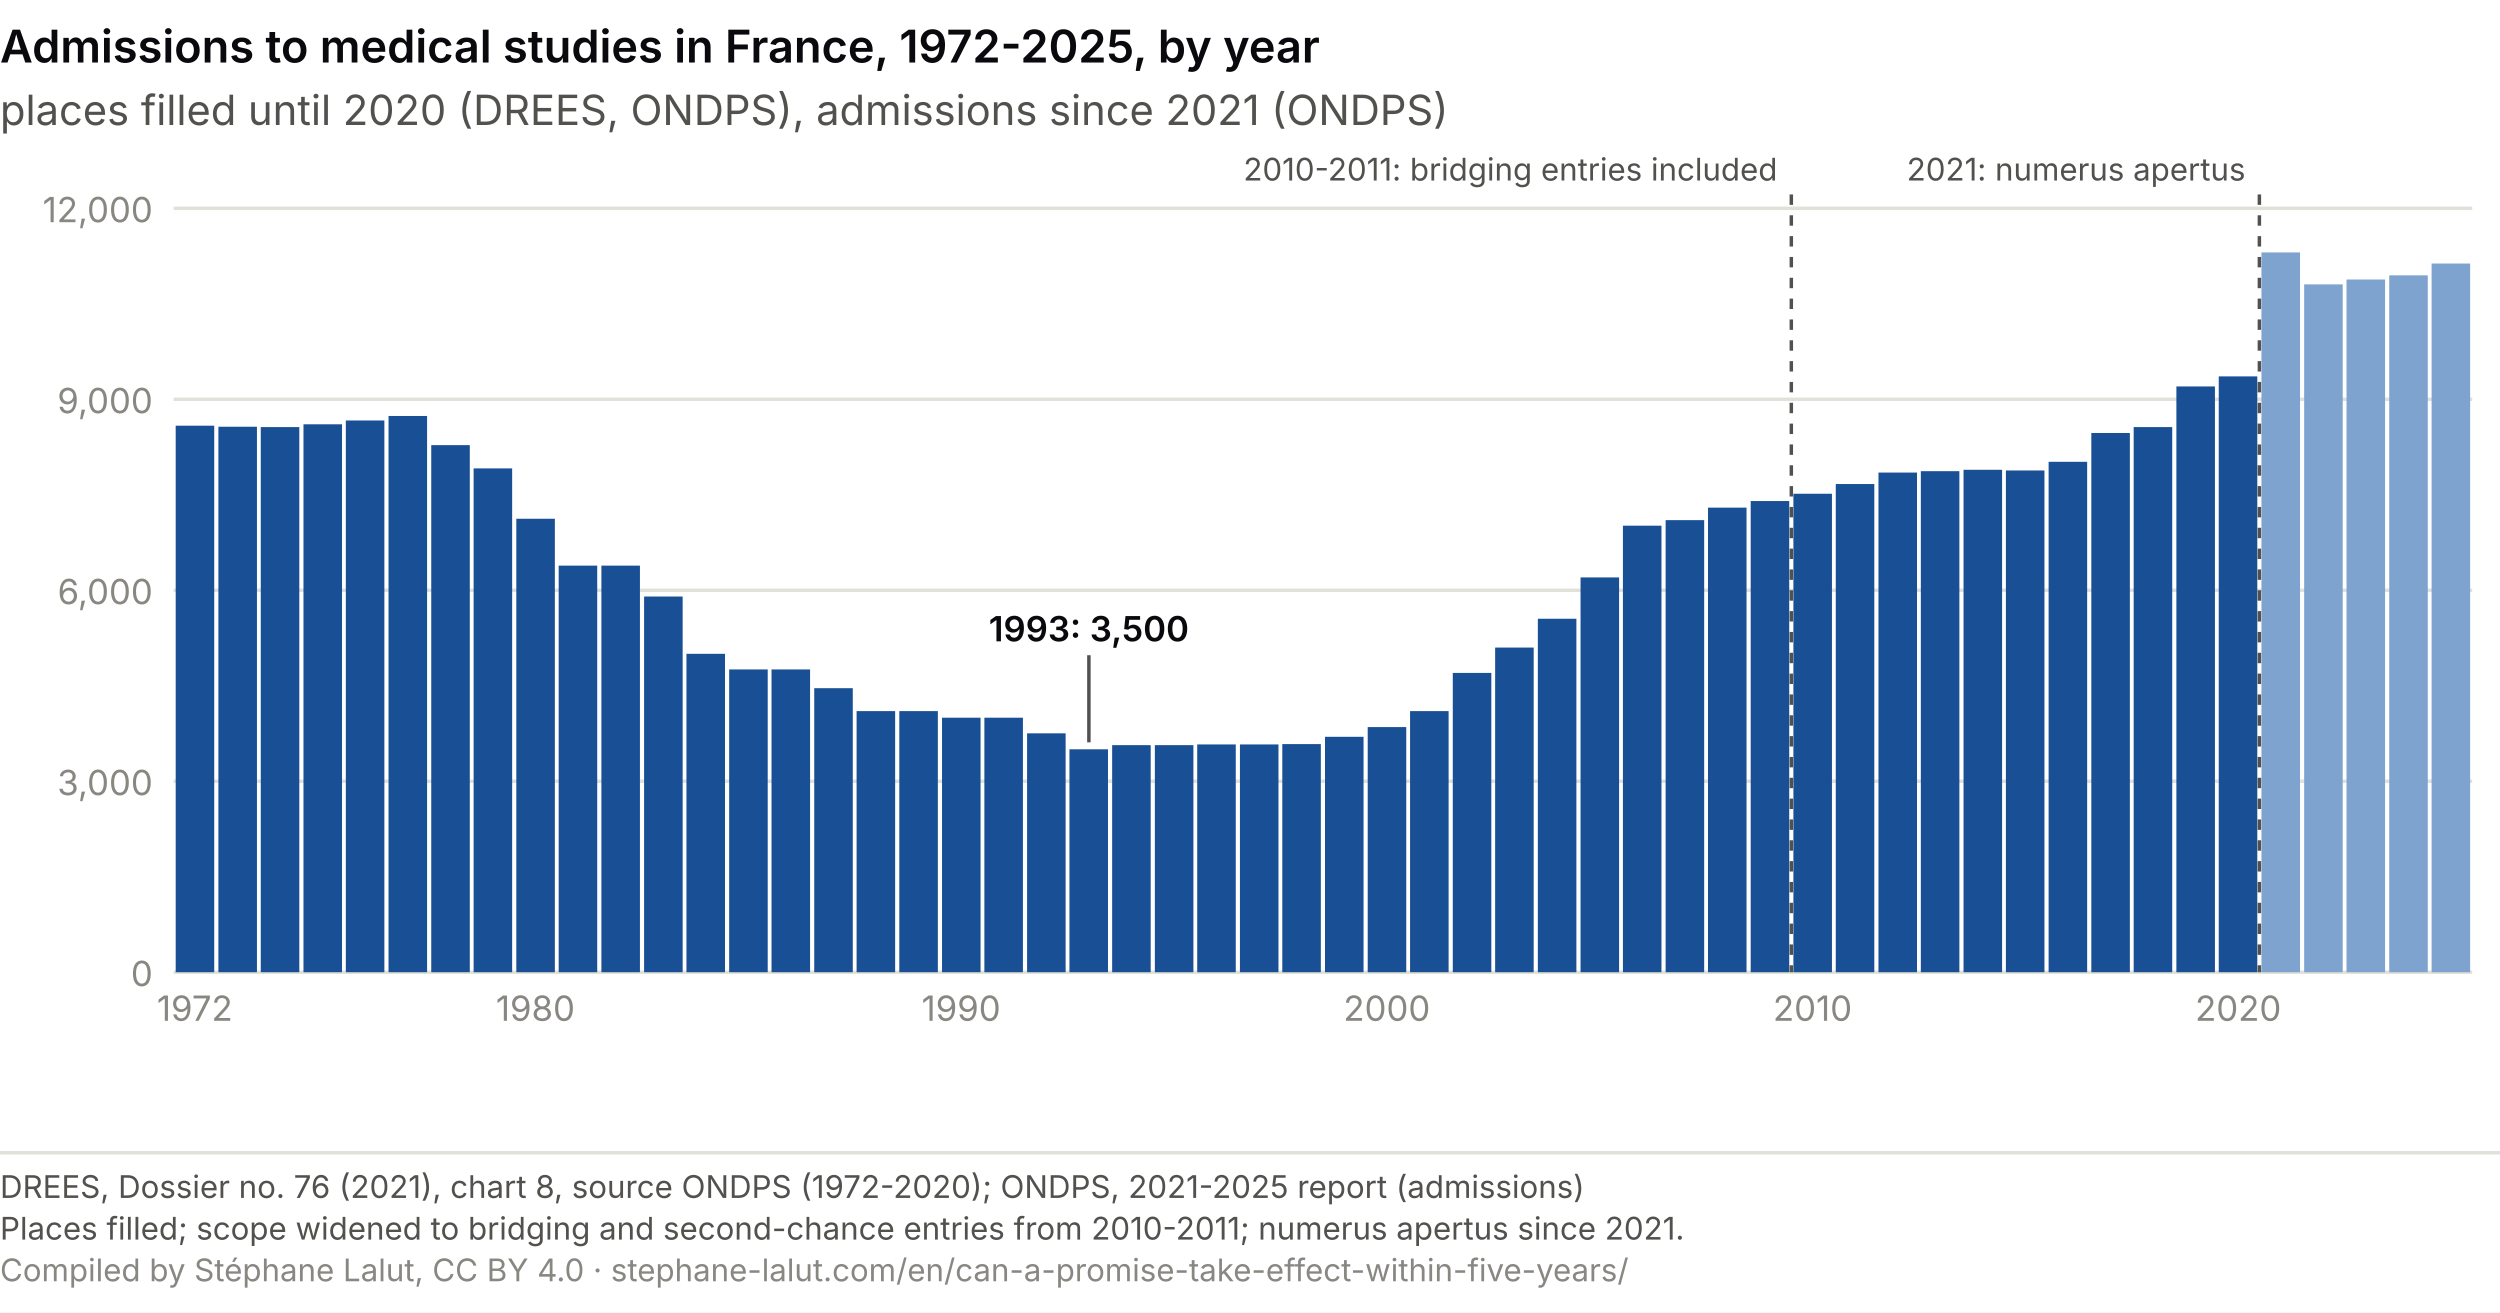
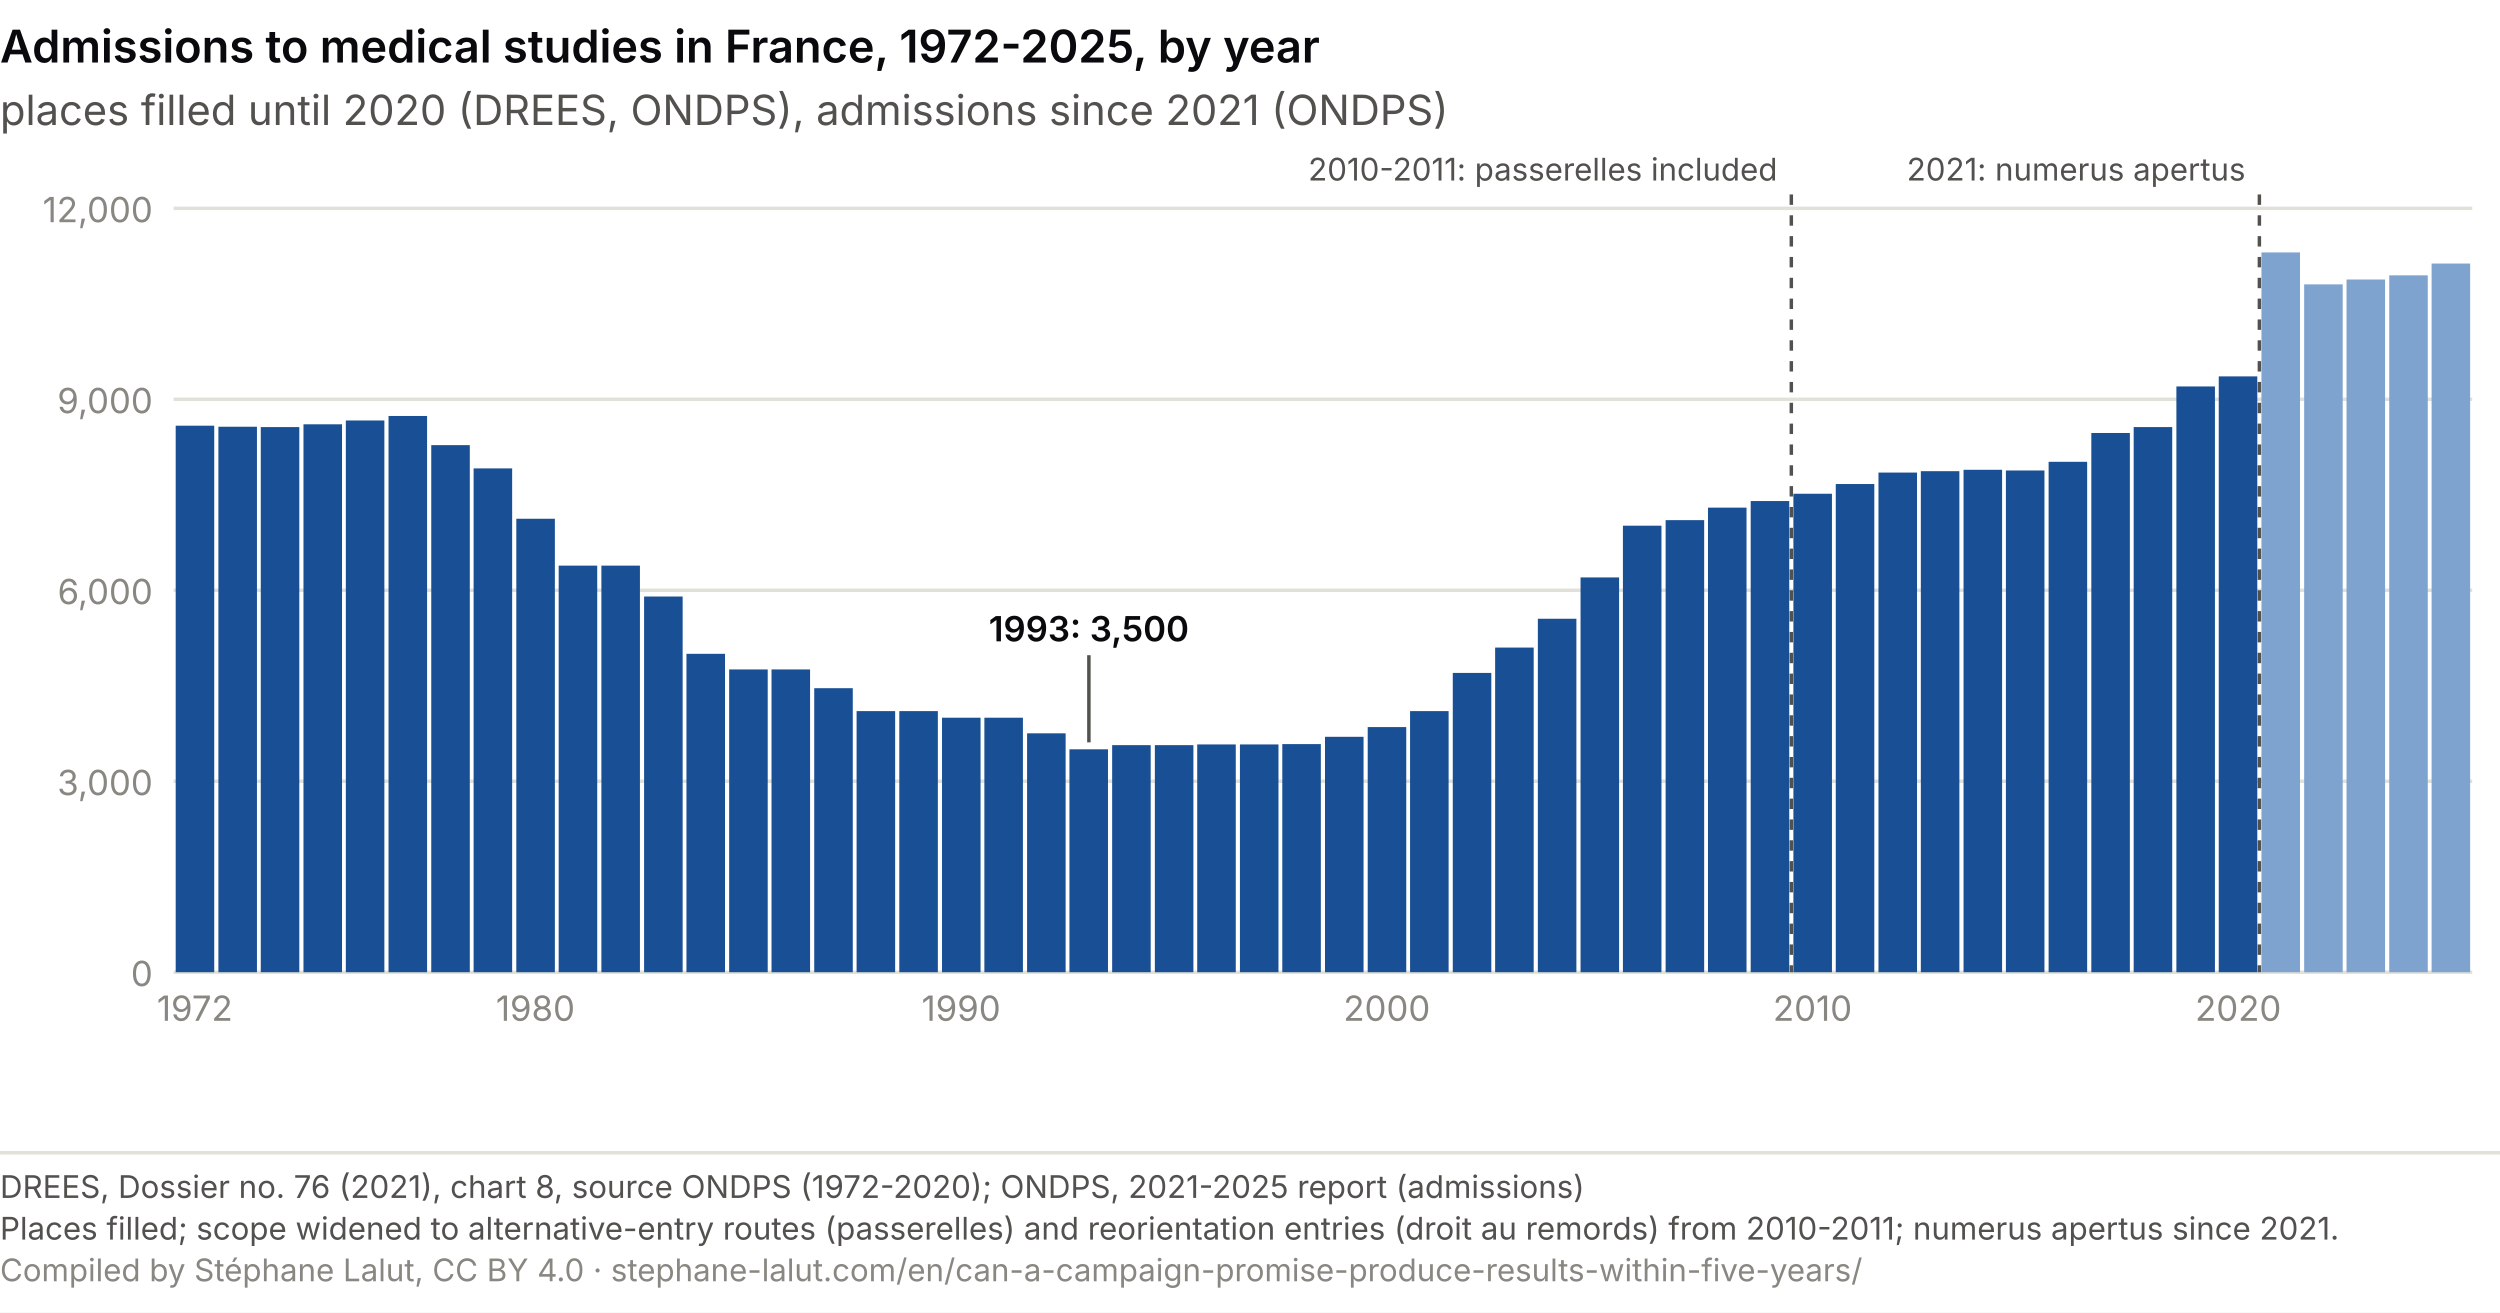
<svg xmlns="http://www.w3.org/2000/svg" viewBox="0 0 720 378" role="img" font-variant-numeric="tabular-nums" aria-labelledby="da-t da-d" font-family="system-ui, -apple-system, Segoe UI, sans-serif">
  <rect width="720" height="378" fill="#ffffff" />
  <text x="0.0" y="18.0" font-size="13" fill="#0A0A0E" text-anchor="start" font-weight="600">Admissions to medical studies in France, 1972-2025, by year</text>
  <text x="0.0" y="36.0" font-size="12" fill="#52514e" text-anchor="start">places filled until 2020 (DREES, ONDPS), admissions since 2021 (ONDPS)</text>
  <line x1="50" y1="280.0" x2="712" y2="280.0" stroke="#e1e0d9" />
  <text x="44.0" y="284.0" font-size="10" fill="#898781" text-anchor="end">0</text>
  <line x1="50" y1="225.0" x2="712" y2="225.0" stroke="#e1e0d9" />
  <text x="44.0" y="229.0" font-size="10" fill="#898781" text-anchor="end">3,000</text>
  <line x1="50" y1="170.0" x2="712" y2="170.0" stroke="#e1e0d9" />
  <text x="44.0" y="174.0" font-size="10" fill="#898781" text-anchor="end">6,000</text>
  <line x1="50" y1="115.0" x2="712" y2="115.0" stroke="#e1e0d9" />
  <text x="44.0" y="119.0" font-size="10" fill="#898781" text-anchor="end">9,000</text>
  <line x1="50" y1="60.0" x2="712" y2="60.0" stroke="#e1e0d9" />
  <text x="44.0" y="64.0" font-size="10" fill="#898781" text-anchor="end">12,000</text>
  <rect x="50.6" y="122.6" width="11.1" height="157.4" fill="#184f95" />
  <text x="56.1" y="294.0" font-size="10" fill="#898781" text-anchor="middle">1972</text>
  <rect x="62.9" y="122.9" width="11.1" height="157.1" fill="#184f95" />
  <rect x="75.1" y="123.0" width="11.1" height="157.0" fill="#184f95" />
  <rect x="87.4" y="122.2" width="11.1" height="157.8" fill="#184f95" />
  <rect x="99.6" y="121.1" width="11.1" height="158.9" fill="#184f95" />
  <rect x="111.9" y="119.8" width="11.1" height="160.2" fill="#184f95" />
  <rect x="124.2" y="128.2" width="11.1" height="151.8" fill="#184f95" />
  <rect x="136.4" y="134.9" width="11.1" height="145.1" fill="#184f95" />
  <rect x="148.7" y="149.4" width="11.1" height="130.6" fill="#184f95" />
  <text x="154.2" y="294.0" font-size="10" fill="#898781" text-anchor="middle">1980</text>
  <rect x="160.9" y="162.9" width="11.1" height="117.1" fill="#184f95" />
  <rect x="173.2" y="162.9" width="11.1" height="117.1" fill="#184f95" />
  <rect x="185.5" y="171.8" width="11.1" height="108.2" fill="#184f95" />
  <rect x="197.7" y="188.3" width="11.1" height="91.7" fill="#184f95" />
  <rect x="210.0" y="192.8" width="11.1" height="87.2" fill="#184f95" />
  <rect x="222.2" y="192.8" width="11.1" height="87.2" fill="#184f95" />
  <rect x="234.5" y="198.2" width="11.1" height="81.8" fill="#184f95" />
  <rect x="246.7" y="204.8" width="11.1" height="75.2" fill="#184f95" />
  <rect x="259.0" y="204.8" width="11.1" height="75.2" fill="#184f95" />
  <rect x="271.3" y="206.7" width="11.1" height="73.3" fill="#184f95" />
  <text x="276.8" y="294.0" font-size="10" fill="#898781" text-anchor="middle">1990</text>
  <rect x="283.5" y="206.7" width="11.1" height="73.3" fill="#184f95" />
  <rect x="295.8" y="211.2" width="11.1" height="68.8" fill="#184f95" />
  <rect x="308.0" y="215.8" width="11.1" height="64.2" fill="#184f95" />
  <rect x="320.3" y="214.6" width="11.1" height="65.4" fill="#184f95" />
  <rect x="332.6" y="214.6" width="11.1" height="65.4" fill="#184f95" />
  <rect x="344.8" y="214.4" width="11.1" height="65.6" fill="#184f95" />
  <rect x="357.1" y="214.4" width="11.1" height="65.6" fill="#184f95" />
  <rect x="369.3" y="214.3" width="11.1" height="65.7" fill="#184f95" />
  <rect x="381.6" y="212.2" width="11.1" height="67.8" fill="#184f95" />
  <rect x="393.9" y="209.4" width="11.1" height="70.6" fill="#184f95" />
  <text x="399.4" y="294.0" font-size="10" fill="#898781" text-anchor="middle">2000</text>
  <rect x="406.1" y="204.8" width="11.1" height="75.2" fill="#184f95" />
  <rect x="418.4" y="193.8" width="11.1" height="86.2" fill="#184f95" />
  <rect x="430.6" y="186.5" width="11.1" height="93.5" fill="#184f95" />
  <rect x="442.9" y="178.2" width="11.1" height="101.8" fill="#184f95" />
  <rect x="455.2" y="166.3" width="11.1" height="113.7" fill="#184f95" />
  <rect x="467.4" y="151.4" width="11.1" height="128.6" fill="#184f95" />
  <rect x="479.7" y="149.8" width="11.1" height="130.2" fill="#184f95" />
  <rect x="491.9" y="146.2" width="11.1" height="133.8" fill="#184f95" />
  <rect x="504.2" y="144.3" width="11.1" height="135.7" fill="#184f95" />
  <rect x="516.5" y="142.2" width="11.1" height="137.8" fill="#184f95" />
  <text x="522.0" y="294.0" font-size="10" fill="#898781" text-anchor="middle">2010</text>
  <rect x="528.7" y="139.4" width="11.1" height="140.6" fill="#184f95" />
  <rect x="541.0" y="136.1" width="11.1" height="143.9" fill="#184f95" />
  <rect x="553.2" y="135.7" width="11.1" height="144.3" fill="#184f95" />
  <rect x="565.5" y="135.3" width="11.1" height="144.7" fill="#184f95" />
  <rect x="577.7" y="135.5" width="11.1" height="144.5" fill="#184f95" />
  <rect x="590.0" y="133.0" width="11.1" height="147.0" fill="#184f95" />
  <rect x="602.3" y="124.7" width="11.1" height="155.3" fill="#184f95" />
  <rect x="614.5" y="123.0" width="11.1" height="157.0" fill="#184f95" />
  <rect x="626.8" y="111.3" width="11.1" height="168.7" fill="#184f95" />
  <rect x="639.0" y="108.4" width="11.1" height="171.6" fill="#184f95" />
  <text x="644.6" y="294.0" font-size="10" fill="#898781" text-anchor="middle">2020</text>
  <rect x="651.3" y="72.7" width="11.1" height="207.3" fill="#7fa3cf" />
  <rect x="663.6" y="81.9" width="11.1" height="198.1" fill="#7fa3cf" />
  <rect x="675.8" y="80.5" width="11.1" height="199.5" fill="#7fa3cf" />
  <rect x="688.1" y="79.3" width="11.1" height="200.7" fill="#7fa3cf" />
  <rect x="700.3" y="75.9" width="11.1" height="204.1" fill="#7fa3cf" />
  <line x1="515.9" y1="56" x2="515.9" y2="280" stroke="#52514e" stroke-dasharray="3 3" />
-   <text x="511.9" y="52.0" font-size="9" fill="#52514e" text-anchor="end">2010-2011: bridging entries included</text>
+   <text x="511.9" y="52.0" font-size="9" fill="#52514e" text-anchor="end">2010-2011: passerelles included</text>
  <line x1="650.7" y1="56" x2="650.7" y2="280" stroke="#52514e" stroke-dasharray="3 3" />
  <text x="646.7" y="52.0" font-size="9" fill="#52514e" text-anchor="end">2021: numerus apertus</text>
  <line x1="313.6" y1="188.7" x2="313.6" y2="213.8" stroke="#52514e" />
  <text x="313.6" y="184.7" font-size="10" fill="#0A0A0E" text-anchor="middle" font-weight="600">1993: 3,500</text>
  <line x1="0" y1="332" x2="720" y2="332" stroke="#e1e0d9" />
  <text x="0" y="345" font-size="9" fill="#52514e">DREES, Dossier no. 76 (2021), chart 8, source ONDPS (1972-2020); ONDPS, 2021-2025 report (admissions)</text>
-   <text x="0" y="357" font-size="9" fill="#52514e">Places filled; scope widened to bridging and second-chance entries from 2010-2011; numerus apertus since 2021.</text>
-   <text x="0" y="369" font-size="9" fill="#898781">Compiled by Stéphane Lalut, CC BY 4.0 · stephane-lalut.com/en/can-a-promise-take-effect-within-five-years/</text>
+   <text x="0" y="357" font-size="9" fill="#52514e">Places filled; scope widened to alternative-entry routes (passerelles) and reorientation entries (droit au remords) from 2010-2011; numerus apertus since 2021.</text>
+   <text x="0" y="369" font-size="9" fill="#898781">Compiled by Stéphane Lalut, CC BY 4.0 · stephane-lalut.com/en/can-a-campaign-promise-produce-results-within-five-years/</text>
</svg>
